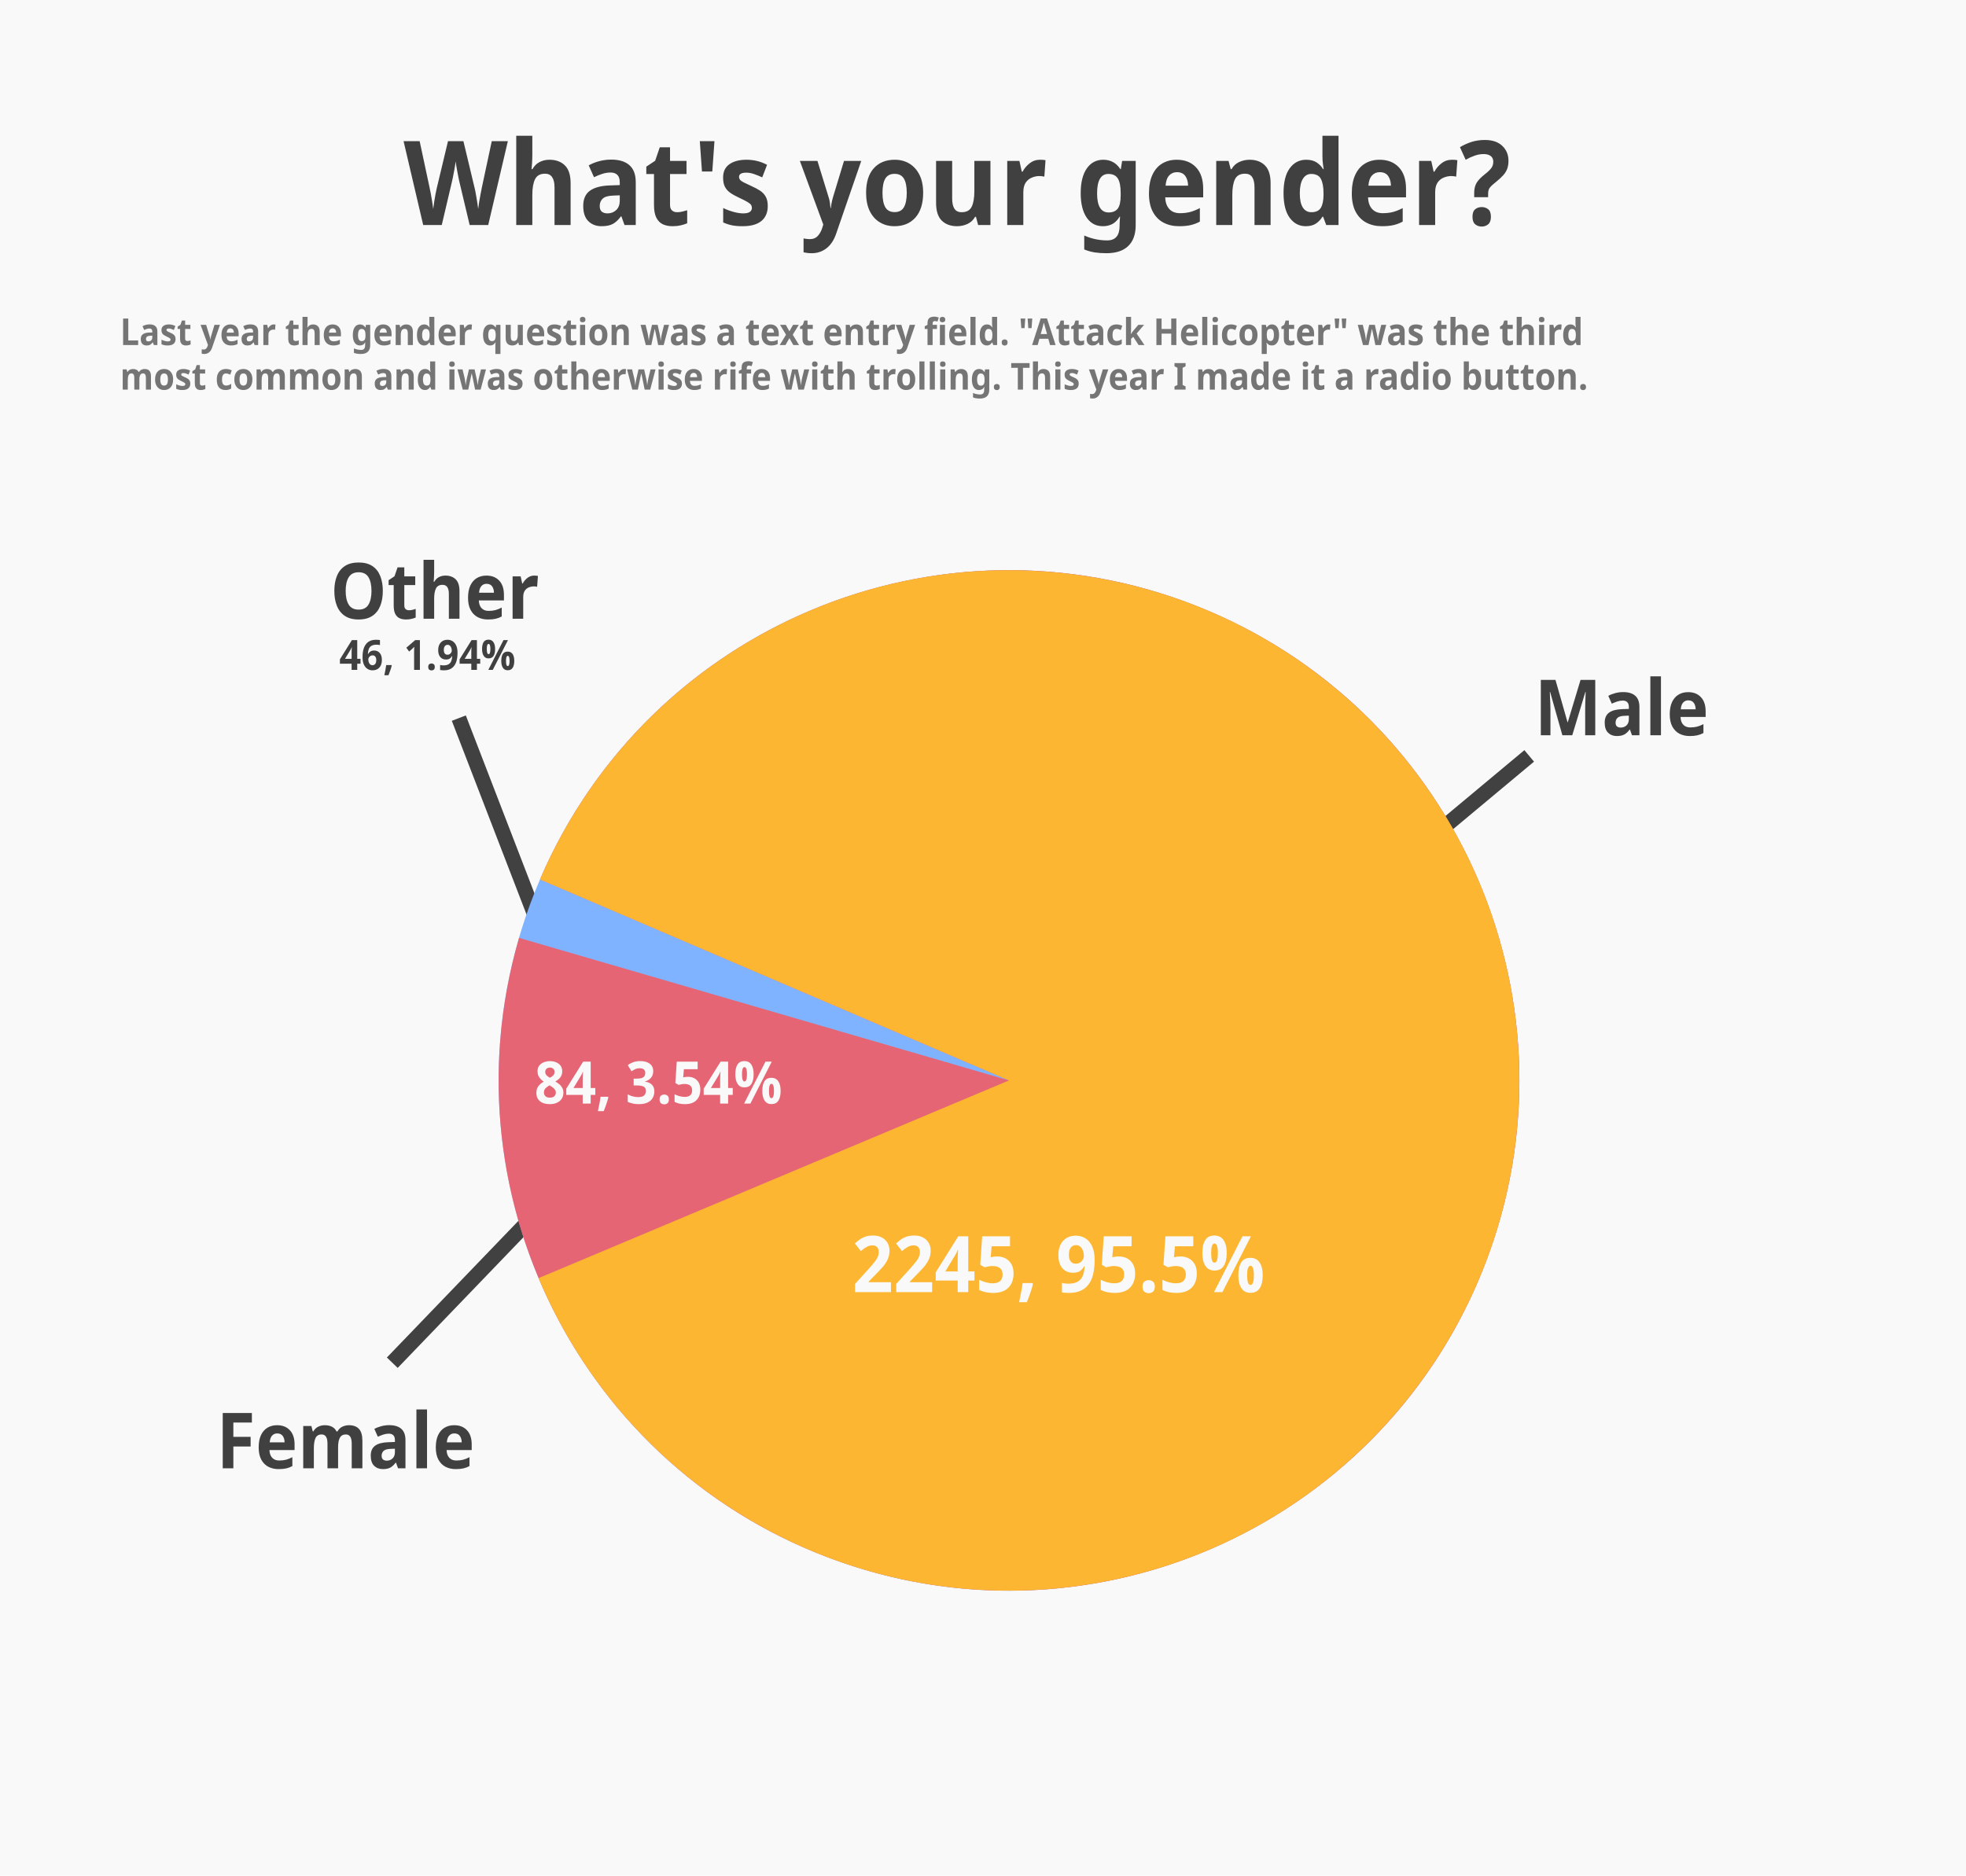
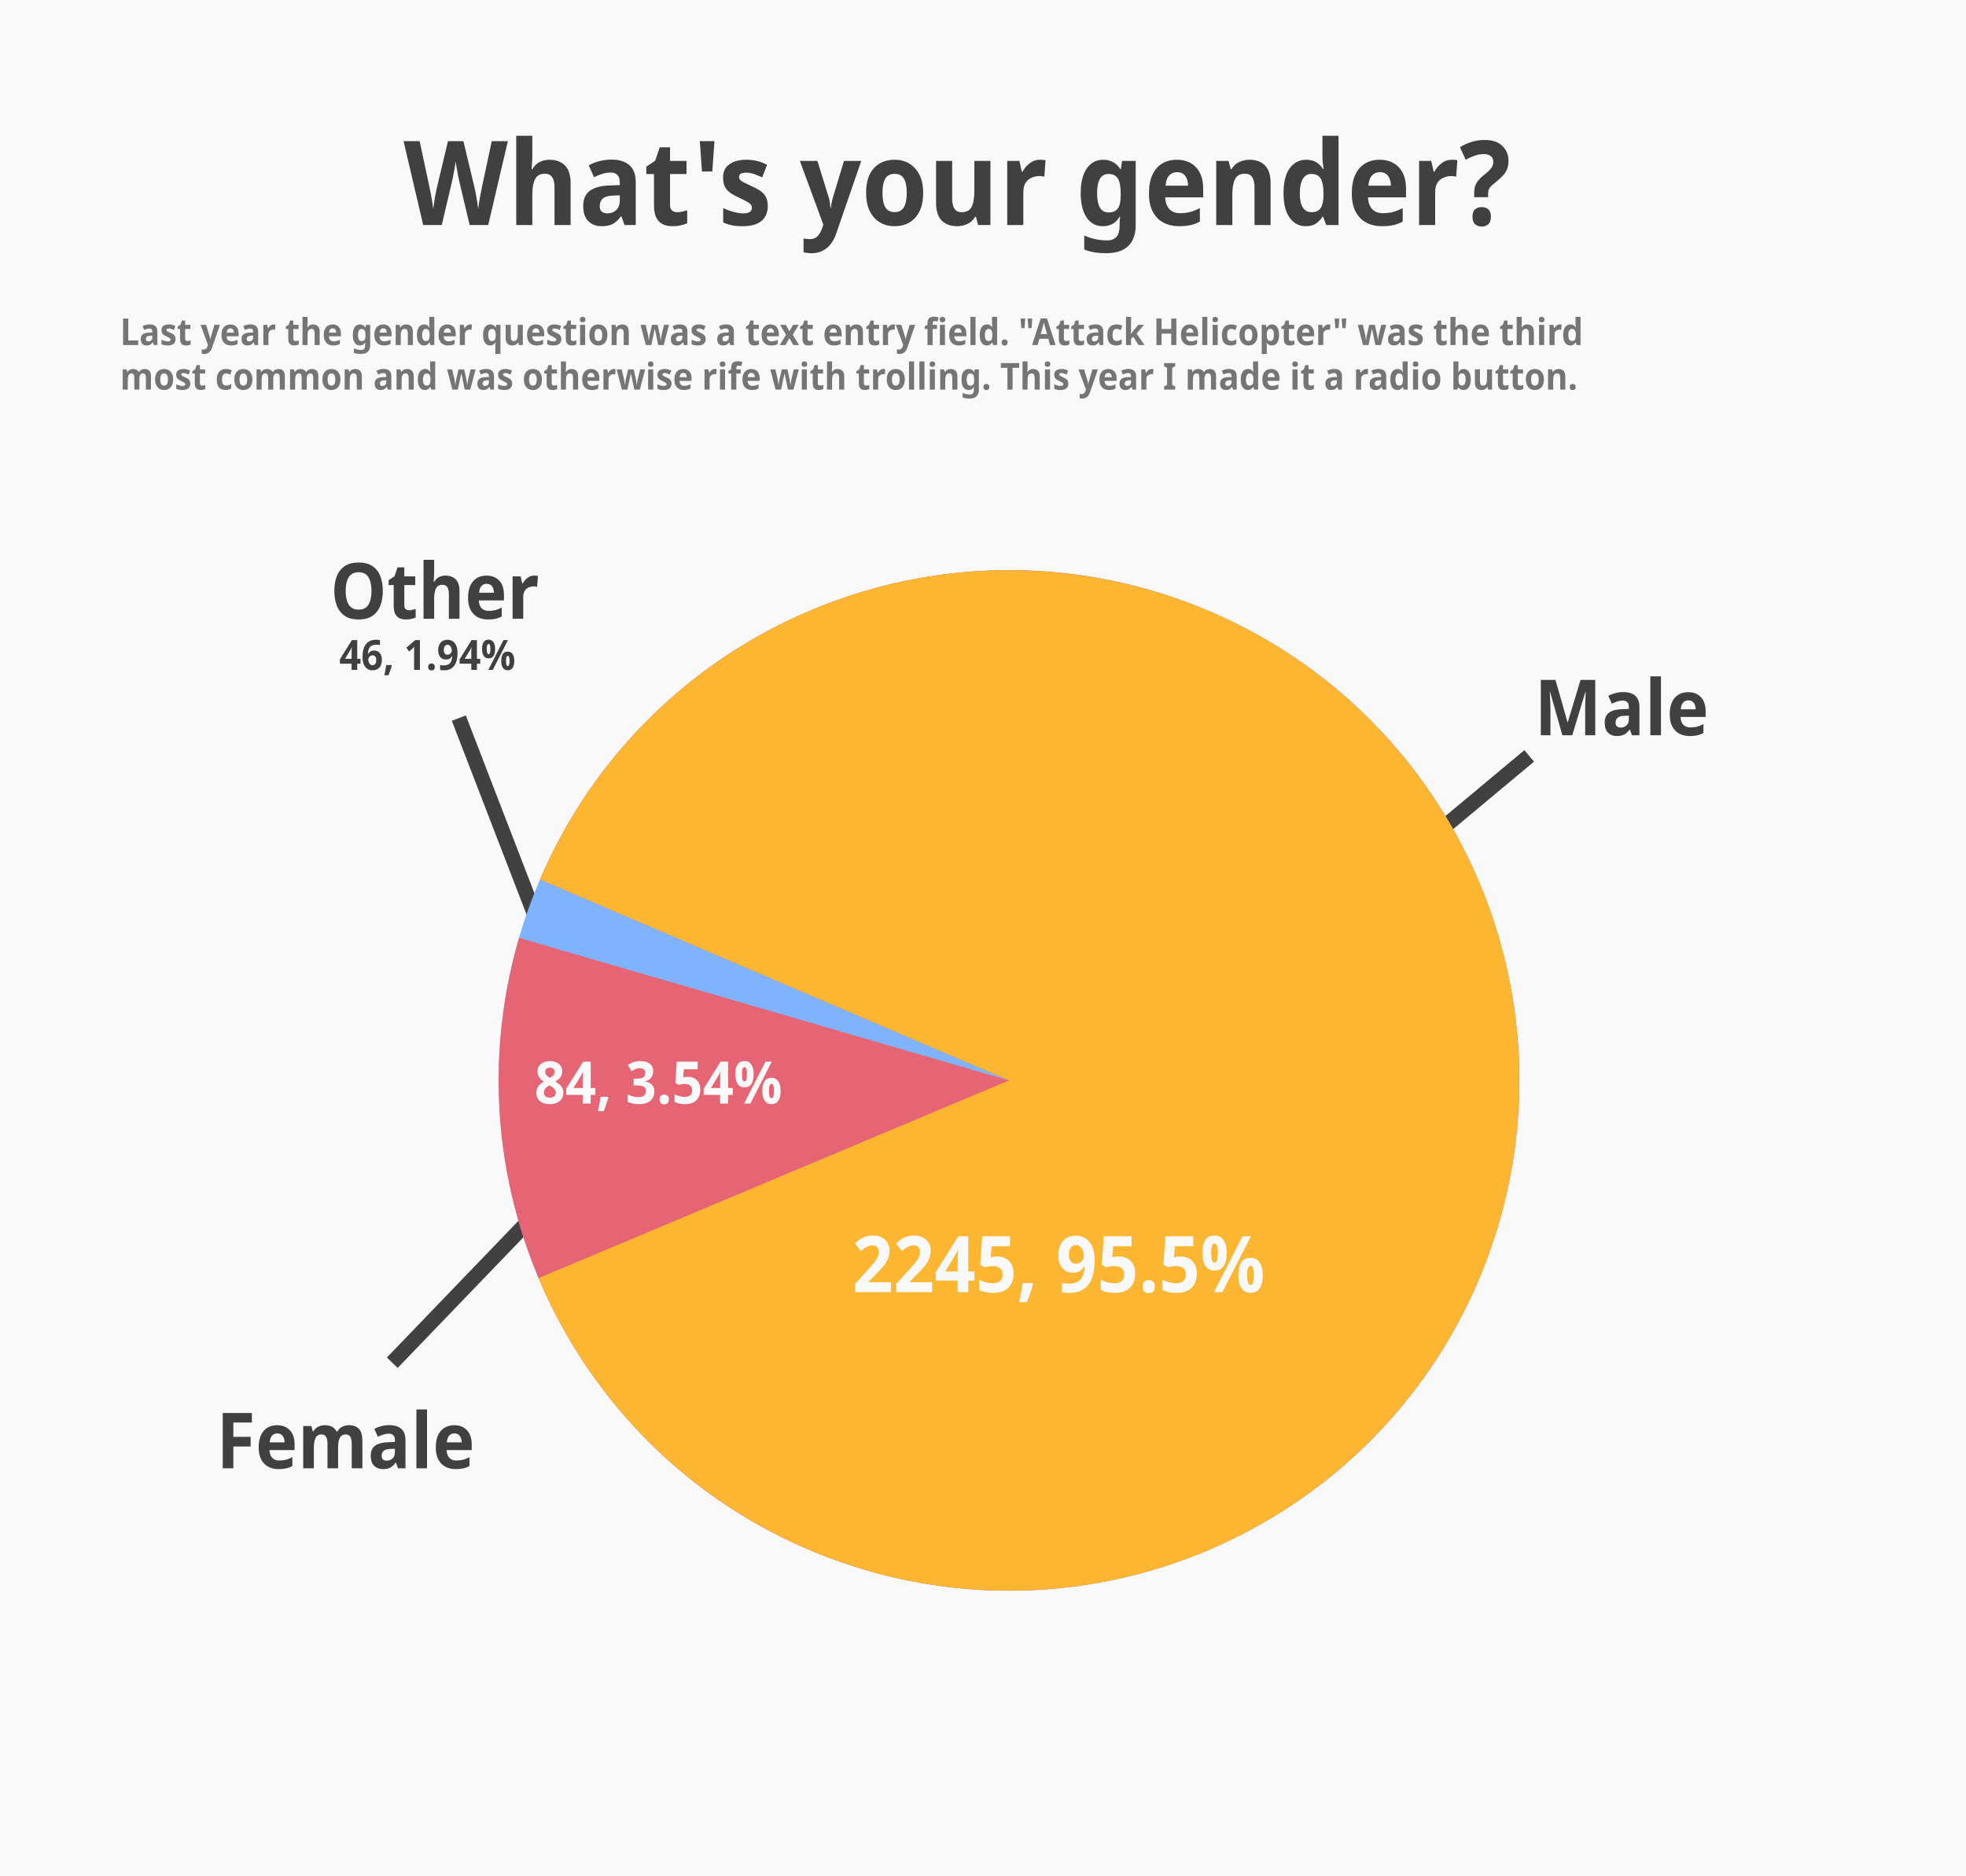
- <svg xmlns="http://www.w3.org/2000/svg" height="625" width="655" version="1.1">
-   <g transform="translate(0,-143)">
-     <rect style="fill:#f9f9f9" height="625" width="655" y="143" x="0" />
-     <rect style="fill:#414141" transform="matrix(-.7206 -.69336 -.69336 .7206 0 0)" height="70" width="5" y="269.64" x="-510.67" />
-     <rect style="fill:#414141" transform="matrix(-.93301 .35986 .35986 .93301 0 0)" height="70" width="5" y="411.69" x="-7.548" />
-     <text style="letter-spacing:0px;fill-opacity:.902;word-spacing:0px;font-family:sans-serif;line-height:0%;fill:#2d2d2d" xml:space="preserve" transform="scale(.95808 1.0437)" y="208.862" x="340.698">
-       <tspan x="340.698" style="font-size:37.5px;font-weight:bold;fill-opacity:.902;text-anchor:middle;text-align:center;font-family:sans-serif;line-height:120%;fill:#2d2d2d" y="208.862">What's your gender?</tspan>
+ <svg xmlns="http://www.w3.org/2000/svg" height="625" width="655" version="1.1" id="svg60">
+   <defs id="defs64" />
+   <g transform="translate(0,-143)" id="g58">
+     <rect style="fill:#f9f9f9" height="625" width="655" y="143" x="0" id="rect2" />
+     <rect style="fill:#414141" transform="matrix(-.7206 -.69336 -.69336 .7206 0 0)" height="70" width="5" y="269.64" x="-510.67" id="rect4" />
+     <rect style="fill:#414141" transform="matrix(-.93301 .35986 .35986 .93301 0 0)" height="70" width="5" y="411.69" x="-7.548" id="rect6" />
+     <text style="letter-spacing:0px;fill-opacity:.902;word-spacing:0px;font-family:sans-serif;line-height:0%;fill:#2d2d2d" xml:space="preserve" transform="scale(.95808 1.0437)" y="208.862" x="340.698" id="text10">
+       <tspan x="340.698" style="font-size:37.5px;font-weight:bold;fill-opacity:.902;text-anchor:middle;text-align:center;font-family:sans-serif;line-height:120%;fill:#2d2d2d" y="208.862" id="tspan8">What's your gender?</tspan>
    </text>
-     <text style="letter-spacing:0px;fill-opacity:.902;word-spacing:0px;font-family:sans-serif;line-height:0%;fill:#676767" xml:space="preserve" transform="scale(.95808 1.0437)" y="247.186" x="41.75">
-       <tspan x="41.75" style="font-size:11.859px;font-weight:bold;fill-opacity:.902;font-family:sans-serif;line-height:120%;fill:#676767" y="247.186">Last year the gender question was a text entry field. "Attack Helicopter" was the third</tspan>
-       <tspan x="41.75" style="font-size:11.859px;font-weight:bold;fill-opacity:.902;font-family:sans-serif;line-height:120%;fill:#676767" y="261.416">most common and iwas otherwise rife with trolling. This year I made it a radio button.</tspan>
+     <text style="line-height:0%;font-family:sans-serif;letter-spacing:0px;word-spacing:0px;fill:#676767;fill-opacity:0.902" xml:space="preserve" transform="scale(0.95808,1.0437)" y="247.186" x="41.75" id="text16">
+       <tspan x="41.75" style="font-weight:bold;font-size:11.859px;line-height:120%;font-family:sans-serif;fill:#676767;fill-opacity:0.902" y="247.186" id="tspan12">Last year the gender question was a text entry field. "Attack Helicopter" was the third</tspan>
+       <tspan x="41.75" style="font-weight:bold;font-size:11.859px;line-height:120%;font-family:sans-serif;fill:#676767;fill-opacity:0.902" y="261.416" id="tspan14">most common and was otherwise rife with trolling. This year I made it a radio button.</tspan>
    </text>
-     <rect style="fill:#414141" transform="rotate(50.16)" height="70" width="5" y="-138.21" x="627.1" />
-     <text style="letter-spacing:0px;fill-opacity:.902;word-spacing:0px;font-family:sans-serif;line-height:0%;fill:#2d2d2d" xml:space="preserve" transform="scale(.95916 1.0426)" y="372.153" x="532.968">
-       <tspan x="532.968" style="font-size:24.787px;font-weight:bold;fill-opacity:.902;font-family:sans-serif;line-height:0%;fill:#2d2d2d" y="372.153">Male</tspan>
+     <rect style="fill:#414141" transform="rotate(50.16)" height="70" width="5" y="-138.21" x="627.1" id="rect18" />
+     <text style="letter-spacing:0px;fill-opacity:.902;word-spacing:0px;font-family:sans-serif;line-height:0%;fill:#2d2d2d" xml:space="preserve" transform="scale(.95916 1.0426)" y="372.153" x="532.968" id="text22">
+       <tspan x="532.968" style="font-size:24.787px;font-weight:bold;fill-opacity:.902;font-family:sans-serif;line-height:0%;fill:#2d2d2d" y="372.153" id="tspan20">Male</tspan>
    </text>
-     <text style="letter-spacing:0px;word-spacing:0px;font-family:sans-serif;line-height:0%;fill:#f9f9f9" xml:space="preserve" transform="scale(.95916 1.0426)" y="506.435" x="166.813">
-       <tspan x="166.813" style="font-size:24.787px;font-weight:bold;font-family:sans-serif;line-height:0%;fill:#f9f9f9" y="506.435"> </tspan>
+     <text style="letter-spacing:0px;word-spacing:0px;font-family:sans-serif;line-height:0%;fill:#f9f9f9" xml:space="preserve" transform="scale(.95916 1.0426)" y="506.435" x="166.813" id="text26">
+       <tspan x="166.813" style="font-size:24.787px;font-weight:bold;font-family:sans-serif;line-height:0%;fill:#f9f9f9" y="506.435" id="tspan24"> </tspan>
    </text>
-     <text style="letter-spacing:0px;fill-opacity:.902;word-spacing:0px;font-family:sans-serif;line-height:0%;fill:#2d2d2d" xml:space="preserve" transform="scale(-.95916 1.0426)" y="525.618" x="-448.31">
-       <tspan x="-448.31" style="font-size:24.787px;font-weight:bold;fill-opacity:.902;font-family:sans-serif;line-height:0%;fill:#2d2d2d" y="525.618"> </tspan>
+     <text style="letter-spacing:0px;fill-opacity:.902;word-spacing:0px;font-family:sans-serif;line-height:0%;fill:#2d2d2d" xml:space="preserve" transform="scale(-.95916 1.0426)" y="525.618" x="-448.31" id="text30">
+       <tspan x="-448.31" style="font-size:24.787px;font-weight:bold;fill-opacity:.902;font-family:sans-serif;line-height:0%;fill:#2d2d2d" y="525.618" id="tspan28"> </tspan>
    </text>
-     <circle style="fill:#80b3ff" cx="-507.14" transform="rotate(203.2)" cy="-329.92" r="170" />
-     <path style="fill:#ff5353;fill-opacity:.804" d="m-337.14-329.92a170 170 0 0 1 -164.83 169.92 170 170 0 0 1 -174.86 -159.58 170 170 0 0 1 154.19 -179.63 170 170 0 0 1 184.24 148.65l-168.74 20.638z" transform="rotate(203.2)" />
-     <path style="fill:#ffbf2b;fill-opacity:.902" d="m-337.14-329.92a170 170 0 0 1 -136.11 166.59 170 170 0 0 1 -190.38 -100.16 170 170 0 0 1 60.197 -206.53 170 170 0 0 1 214.38 17.814l-118.09 122.29z" transform="rotate(203.2)" />
-     <text style="letter-spacing:0px;fill-opacity:.902;word-spacing:0px;font-family:sans-serif;line-height:0%;fill:#2d2d2d" xml:space="preserve" transform="scale(.95916 1.0426)" y="334.902" x="114.692">
-       <tspan x="114.692" style="font-size:24.787px;font-weight:bold;fill-opacity:.902;font-family:sans-serif;line-height:0%;fill:#2d2d2d" y="334.902">Other</tspan>
+     <circle style="fill:#80b3ff" cx="-507.14" transform="rotate(203.2)" cy="-329.92" r="170" id="circle32" />
+     <path style="fill:#ff5353;fill-opacity:.804" d="m-337.14-329.92a170 170 0 0 1 -164.83 169.92 170 170 0 0 1 -174.86 -159.58 170 170 0 0 1 154.19 -179.63 170 170 0 0 1 184.24 148.65l-168.74 20.638z" transform="rotate(203.2)" id="path34" />
+     <path style="fill:#ffbf2b;fill-opacity:.902" d="m-337.14-329.92a170 170 0 0 1 -136.11 166.59 170 170 0 0 1 -190.38 -100.16 170 170 0 0 1 60.197 -206.53 170 170 0 0 1 214.38 17.814l-118.09 122.29z" transform="rotate(203.2)" id="path36" />
+     <text style="letter-spacing:0px;fill-opacity:.902;word-spacing:0px;font-family:sans-serif;line-height:0%;fill:#2d2d2d" xml:space="preserve" transform="scale(.95916 1.0426)" y="334.902" x="114.692" id="text40">
+       <tspan x="114.692" style="font-size:24.787px;font-weight:bold;fill-opacity:.902;font-family:sans-serif;line-height:0%;fill:#2d2d2d" y="334.902" id="tspan38">Other</tspan>
    </text>
-     <text style="letter-spacing:0px;fill-opacity:.902;word-spacing:0px;font-family:sans-serif;line-height:0%;fill:#2d2d2d" xml:space="preserve" transform="scale(.95916 1.0426)" y="606.449" x="127.822">
-       <tspan x="127.822" style="font-size:24.787px;font-weight:bold;fill-opacity:.902;text-anchor:middle;text-align:center;font-family:sans-serif;line-height:0%;fill:#2d2d2d" y="606.449">Female</tspan>
+     <text style="letter-spacing:0px;fill-opacity:.902;word-spacing:0px;font-family:sans-serif;line-height:0%;fill:#2d2d2d" xml:space="preserve" transform="scale(.95916 1.0426)" y="606.449" x="127.822" id="text44">
+       <tspan x="127.822" style="font-size:24.787px;font-weight:bold;fill-opacity:.902;text-anchor:middle;text-align:center;font-family:sans-serif;line-height:0%;fill:#2d2d2d" y="606.449" id="tspan42">Female</tspan>
    </text>
-     <text style="letter-spacing:0px;fill-opacity:.902;word-spacing:0px;font-family:sans-serif;line-height:0%;fill:#2d2d2d" xml:space="preserve" transform="scale(.95916 1.0426)" y="550.142" x="296.003">
-       <tspan x="296.003" style="font-size:25px;font-weight:bold;fill-opacity:1;font-family:sans-serif;line-height:0%;fill:#f9f9f9" y="550.142">2245, 95.5%</tspan>
+     <text style="letter-spacing:0px;fill-opacity:.902;word-spacing:0px;font-family:sans-serif;line-height:0%;fill:#2d2d2d" xml:space="preserve" transform="scale(.95916 1.0426)" y="550.142" x="296.003" id="text48">
+       <tspan x="296.003" style="font-size:25px;font-weight:bold;fill-opacity:1;font-family:sans-serif;line-height:0%;fill:#f9f9f9" y="550.142" id="tspan46">2245, 95.5%</tspan>
    </text>
-     <text style="letter-spacing:0px;word-spacing:0px;font-family:sans-serif;line-height:0%;fill:#404040" xml:space="preserve" transform="scale(.95916 1.0426)" y="351.258" x="117.836">
-       <tspan x="117.836" style="font-size:13.333px;font-weight:bold;font-family:sans-serif;line-height:0%;fill:#404040" y="351.258">46, 1.94%</tspan>
+     <text style="letter-spacing:0px;word-spacing:0px;font-family:sans-serif;line-height:0%;fill:#404040" xml:space="preserve" transform="scale(.95916 1.0426)" y="351.258" x="117.836" id="text52">
+       <tspan x="117.836" style="font-size:13.333px;font-weight:bold;font-family:sans-serif;line-height:0%;fill:#404040" y="351.258" id="tspan50">46, 1.94%</tspan>
    </text>
-     <text style="letter-spacing:0px;fill-opacity:.902;word-spacing:0px;font-family:sans-serif;line-height:0%;fill:#2d2d2d" xml:space="preserve" transform="scale(.95916 1.0426)" y="489.87" x="185.653">
-       <tspan x="185.653" style="font-size:18.75px;font-weight:bold;fill-opacity:1;font-family:sans-serif;line-height:0%;fill:#f9f9f9" y="489.87">84, 3.54%</tspan>
+     <text style="letter-spacing:0px;fill-opacity:.902;word-spacing:0px;font-family:sans-serif;line-height:0%;fill:#2d2d2d" xml:space="preserve" transform="scale(.95916 1.0426)" y="489.87" x="185.653" id="text56">
+       <tspan x="185.653" style="font-size:18.75px;font-weight:bold;fill-opacity:1;font-family:sans-serif;line-height:0%;fill:#f9f9f9" y="489.87" id="tspan54">84, 3.54%</tspan>
    </text>
  </g>
</svg>
